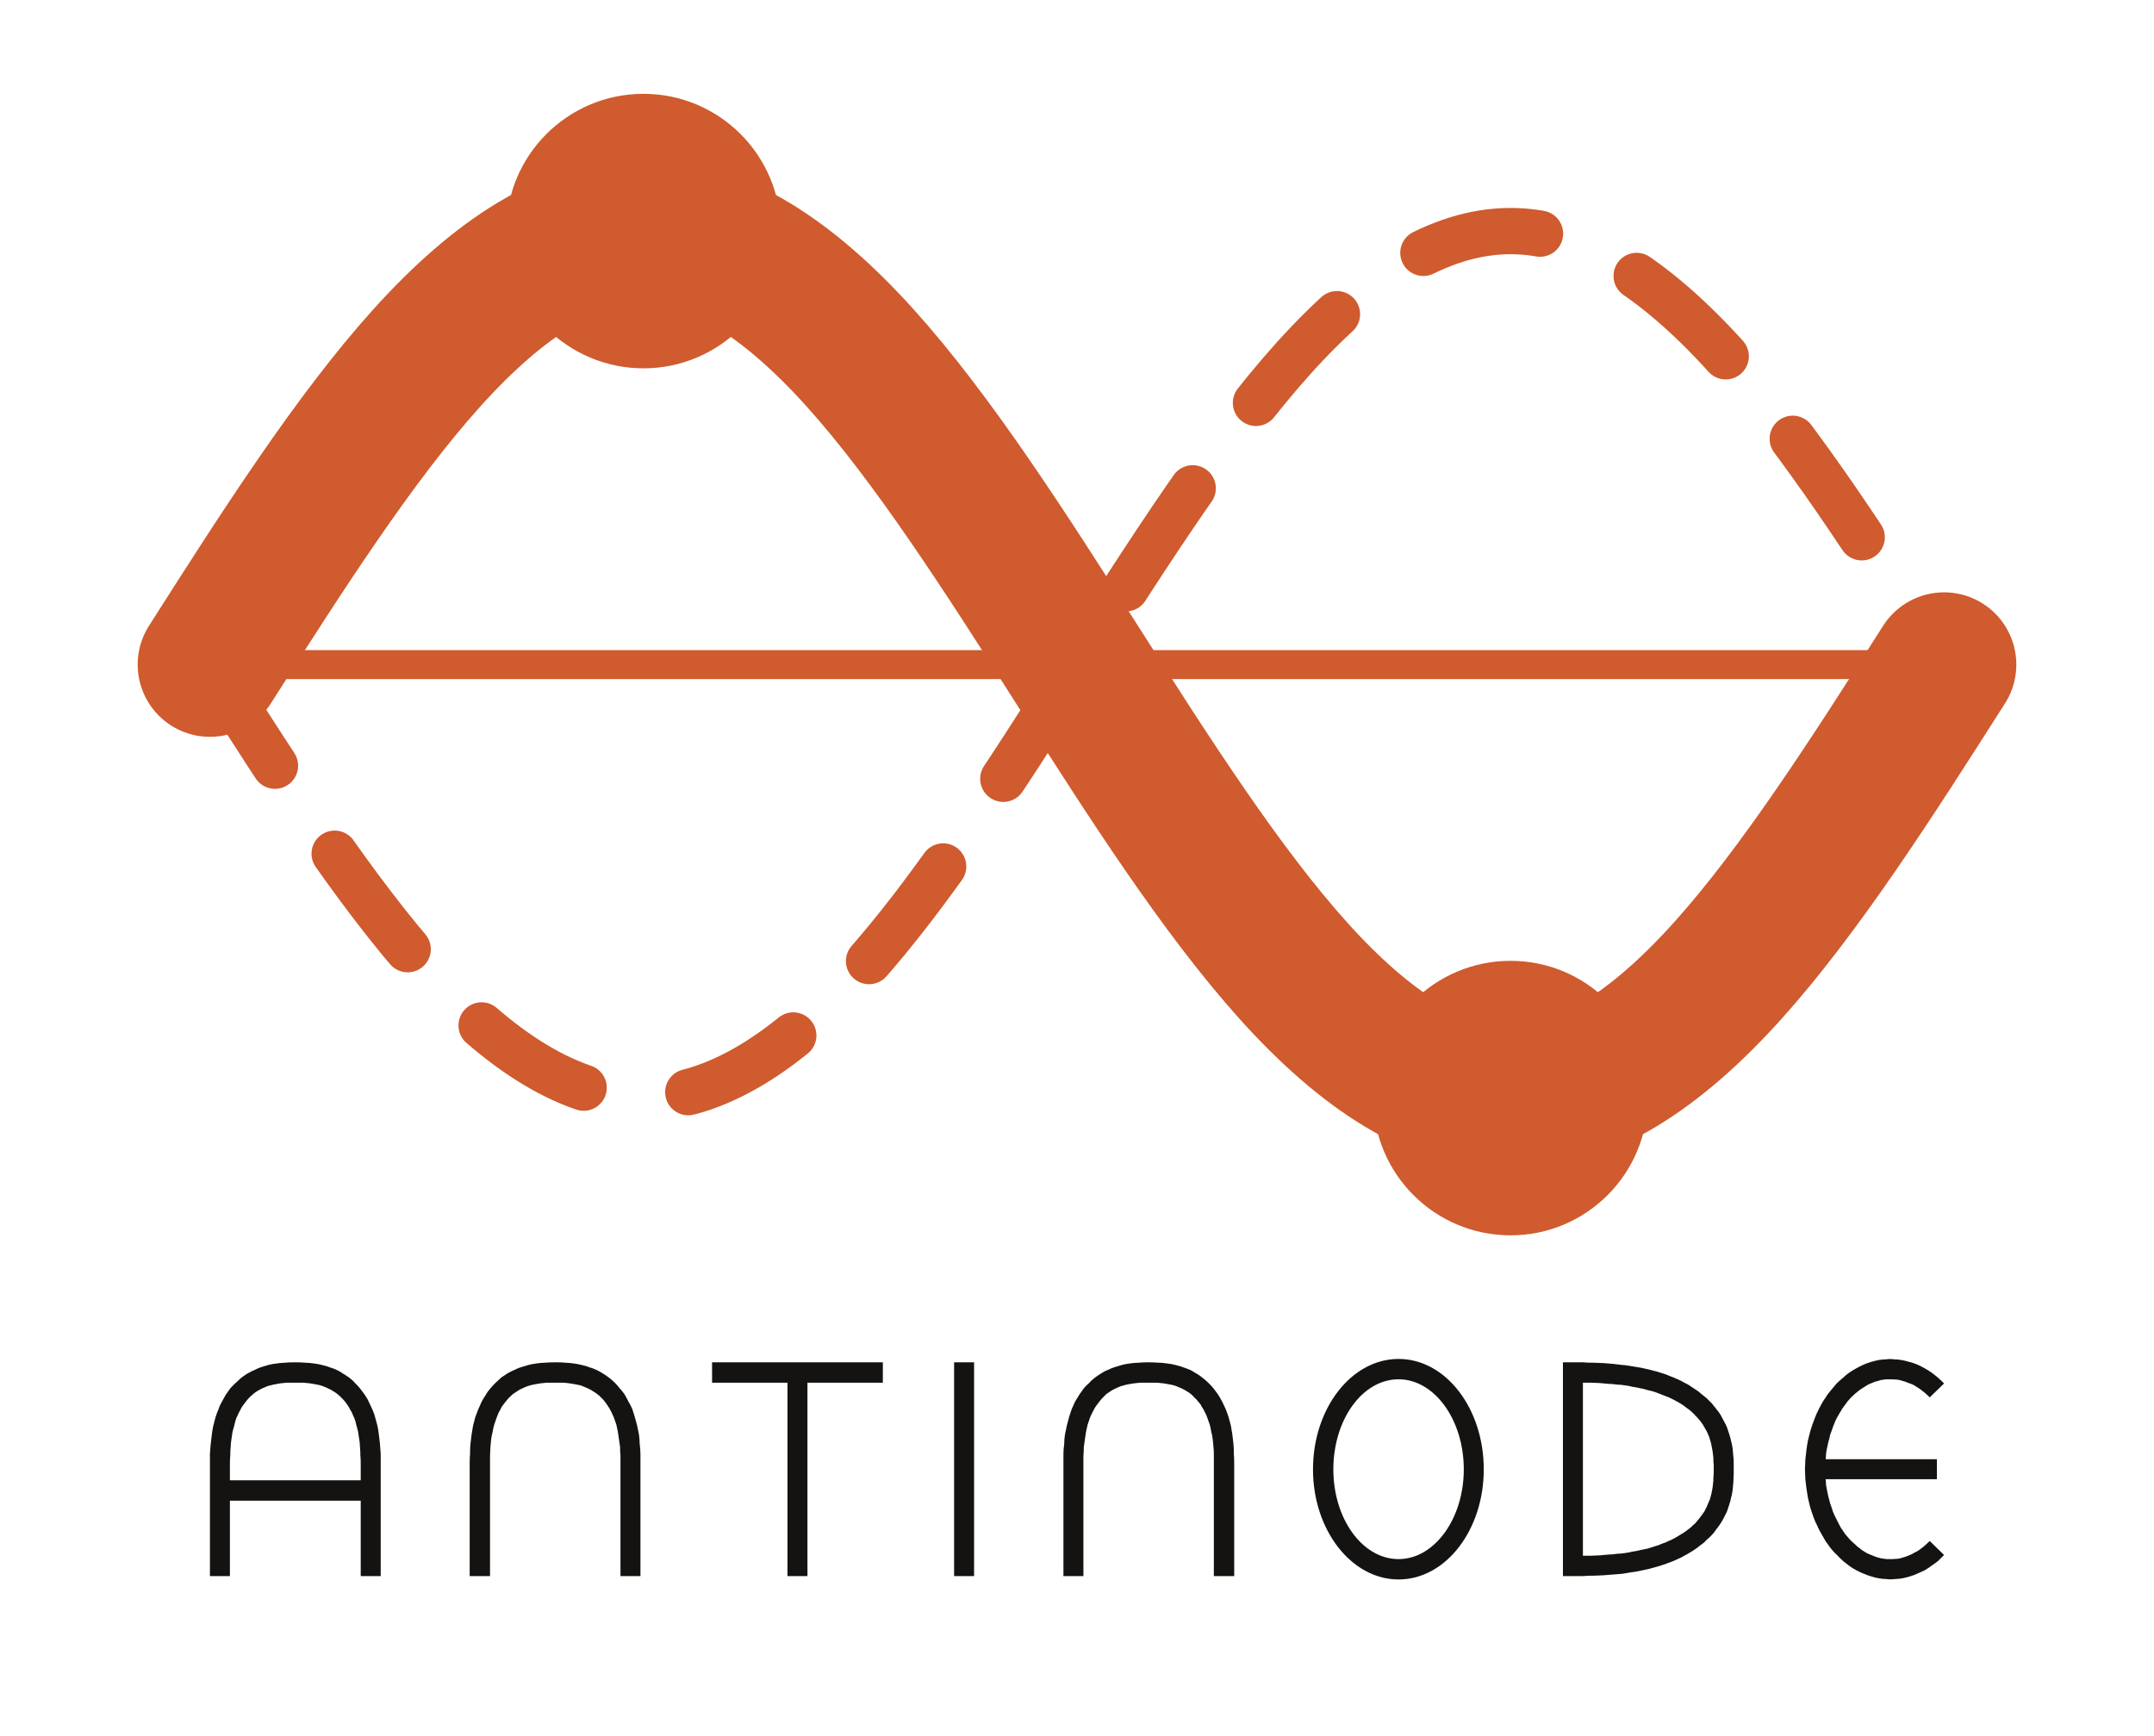
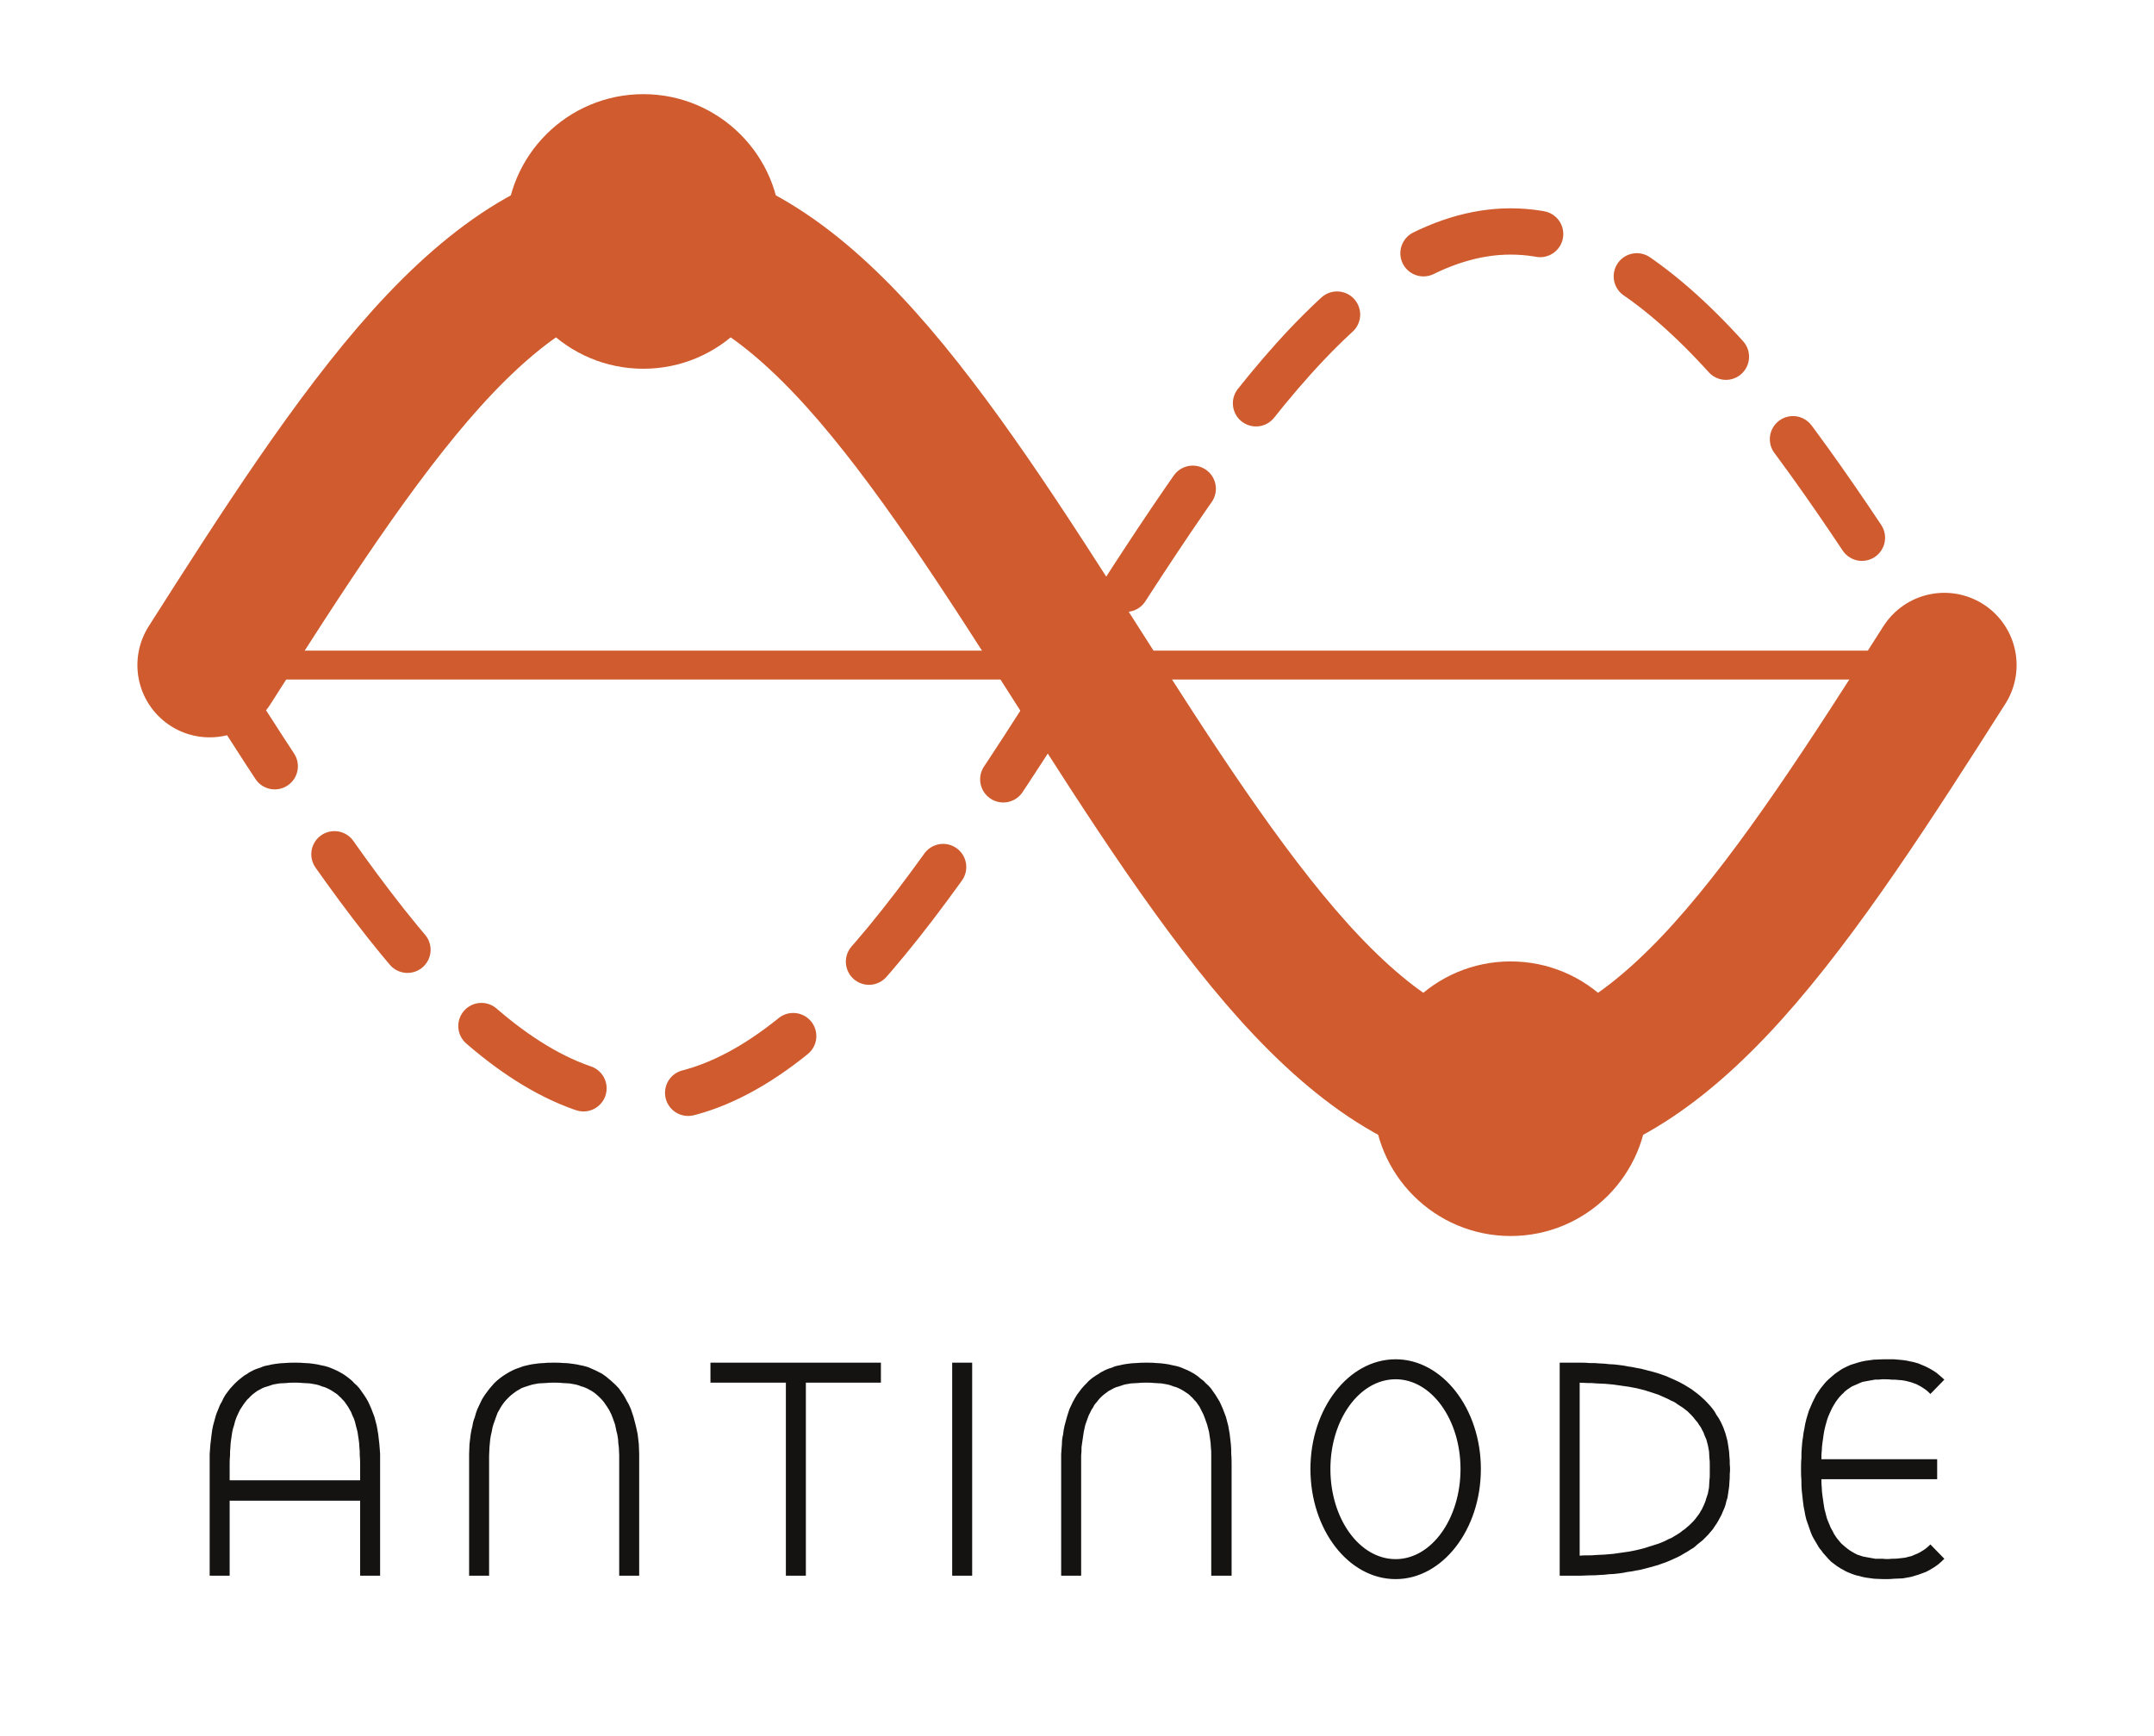
- <svg xmlns="http://www.w3.org/2000/svg" width="571" height="460" fill="#141312" viewBox="-55.6 -176.3 571.2 460.3">
+ <svg xmlns="http://www.w3.org/2000/svg" width="571" height="460" fill="#141312" viewBox="-55.6 -176.3 571.2 460">
  <path fill="none" stroke="#cf5b2e" stroke-linecap="round" stroke-width="7.67" d="M-13.4 0h486.8" />
  <path fill="none" stroke="#cf5b2e" stroke-dasharray="31.9 28.2" stroke-linecap="round" stroke-width="12.27" d="M0 0c19.17 30.11 38.33 60.03 57.5 81.32S95.83 115 115 115s38.33-12.39 57.5-33.68S210.83 30.11 230 0s38.33-60.03 57.5-81.32S325.83-115 345-115s38.33 12.39 57.5 33.68S440.83-30.11 460 0" />
  <path fill="none" stroke="#cf5b2e" stroke-linecap="round" stroke-width="38.33" d="M0 0c19.17-30.11 38.33-60.03 57.5-81.32S95.83-115 115-115s38.33 12.39 57.5 33.68S210.83-30.11 230 0s38.33 60.03 57.5 81.32S325.83 115 345 115s38.33-12.39 57.5-33.68S440.83 30.11 460 0" />
  <circle cx="115" cy="-115" r="36.41" fill="#cf5b2e" />
  <circle cx="345" cy="115" r="36.41" fill="#cf5b2e" />
-   <path d="M0 241.8v-29.5h5.3v29.5Zm40 0v-29.5h5.3v29.5Zm0-29.5c0-.4 0-1.7-.1-2.5 0-.8 0-1.5-.1-2.2 0-.8-.1-1.5-.2-2.1-.1-.7-.2-1.4-.3-2-.2-.7-.3-1.3-.5-1.9-.1-.6-.3-1.2-.5-1.7-.3-.6-.5-1.1-.7-1.6-.3-.5-.6-1-.8-1.4-.3-.5-.6-.9-.9-1.3s-.7-.8-1-1.1c-.4-.4-.7-.7-1.1-1s-.8-.6-1.2-.8c-.4-.3-.8-.5-1.3-.7-.4-.2-.9-.4-1.4-.6s-1-.3-1.5-.4-1.1-.2-1.7-.3-1.2-.1-1.9-.2h-4.4c-.7.1-1.3.1-1.9.2s-1.1.2-1.6.3c-.6.1-1.1.3-1.6.4-.5.2-.9.4-1.4.6-.4.2-.8.4-1.3.7-.4.3-.8.5-1.1.8-.4.3-.8.7-1.1 1-.4.4-.7.8-1 1.2l-.9 1.2c-.3.5-.5 1-.8 1.5-.2.5-.5 1-.7 1.5-.2.6-.4 1.2-.5 1.8-.2.6-.3 1.2-.5 1.8-.1.7-.2 1.3-.3 2s-.2 1.4-.2 2.1c-.1.7-.1 1.5-.1 2.3-.1.7-.1 2-.1 2.4H0v-2.9c.1-.9.1-1.8.2-2.6.1-.9.2-1.7.3-2.5s.2-1.6.4-2.4.4-1.5.6-2.3c.2-.7.5-1.4.8-2.1.2-.7.5-1.3.9-2 .3-.6.7-1.2 1-1.8.4-.6.8-1.1 1.2-1.7.5-.5.9-1 1.4-1.4.5-.5 1-.9 1.5-1.4.5-.4 1-.7 1.6-1.1.6-.3 1.2-.7 1.8-.9.6-.3 1.2-.6 1.8-.8.7-.2 1.3-.4 2-.6s1.4-.3 2.2-.4c.7-.1 1.5-.2 2.3-.2.8-.1 1.8-.1 2.6-.1.9 0 1.8 0 2.7.1.8 0 1.5.1 2.3.2.7.1 1.4.2 2.1.4s1.4.3 2 .6c.6.2 1.3.4 1.9.7s1.2.6 1.7 1c.6.3 1.1.7 1.7 1.1.5.4 1 .8 1.4 1.3.5.5 1 1 1.4 1.5s.8 1.1 1.2 1.6c.4.6.8 1.2 1.1 1.9.3.6.6 1.3.9 1.9.3.7.6 1.4.8 2.2.2.7.4 1.5.6 2.2.2.8.3 1.6.4 2.4s.2 1.7.3 2.5c.1.9.1 1.8.2 2.7v2.9Zm-37.3 4.1h39.9v5.4H2.7Zm66.2 25.4v-29.5h5.4v29.5Zm40 0v-29.5h5.3v29.5Zm0-29.5v-2.5c-.1-.8-.1-1.5-.1-2.2q-.15-1.2-.3-2.1c-.1-.7-.2-1.4-.3-2-.1-.7-.3-1.3-.4-1.9-.2-.6-.4-1.2-.6-1.7-.2-.6-.5-1.1-.7-1.6-.3-.5-.5-1-.8-1.4-.3-.5-.6-.9-.9-1.3s-.6-.8-1-1.1c-.3-.4-.7-.7-1.1-1s-.8-.6-1.2-.8c-.4-.3-.8-.5-1.3-.7-.4-.2-.9-.4-1.4-.6-.4-.2-.9-.3-1.5-.4-.5-.1-1.1-.2-1.7-.3-.5-.1-1.1-.1-1.8-.2h-4.5c-.6.1-1.2.1-1.8.2s-1.2.2-1.7.3c-.6.1-1.1.3-1.5.4-.5.2-1 .4-1.4.6-.5.2-.9.4-1.3.7s-.8.5-1.2.8-.7.7-1.1 1c-.3.4-.7.8-1 1.2l-.9 1.2c-.2.5-.5 1-.8 1.5l-.6 1.5-.6 1.8c-.2.6-.3 1.2-.4 1.8-.2.7-.3 1.3-.4 2s-.1 1.4-.2 2.1c0 .7-.1 1.5-.1 2.3v2.4h-5.4c0-.5 0-1.9.1-2.9 0-.9 0-1.8.1-2.6.1-.9.2-1.7.3-2.5s.3-1.6.4-2.4c.2-.8.4-1.5.6-2.3.3-.7.5-1.4.8-2.1s.6-1.3.9-2c.3-.6.7-1.2 1.1-1.8.3-.6.7-1.1 1.2-1.7.4-.5.9-1 1.3-1.4.5-.5 1-.9 1.5-1.4.5-.4 1.1-.7 1.6-1.1.6-.3 1.2-.7 1.8-.9.6-.3 1.2-.6 1.9-.8.6-.2 1.3-.4 2-.6s1.4-.3 2.1-.4c.8-.1 1.5-.2 2.3-.2.9-.1 1.8-.1 2.7-.1.8 0 1.8 0 2.6.1.8 0 1.6.1 2.3.2s1.4.2 2.1.4 1.4.3 2 .6c.7.2 1.3.4 1.9.7s1.2.6 1.8 1c.5.3 1.1.7 1.6 1.1s1 .8 1.5 1.3.9 1 1.3 1.5c.5.5.9 1.1 1.3 1.6.3.6.7 1.2 1 1.9.4.6.7 1.3 1 1.9.2.7.5 1.4.7 2.2.2.7.4 1.5.6 2.2.2.8.3 1.6.5 2.4.1.8.2 1.7.2 2.5.1.9.2 1.8.2 2.7v2.9Zm24.3-27.2h45.3v5.4h-45.3Zm20 56.7v-56.7h5.3v56.7Zm44.2 0v-56.7h5.3v56.7Zm29 0v-29.5h5.3v29.5Zm39.9 0v-29.5h5.4v29.5Zm0-29.5v-2.5c0-.8 0-1.5-.1-2.2-.1-.8-.1-1.5-.2-2.1-.1-.7-.2-1.4-.4-2-.1-.7-.2-1.3-.4-1.9s-.4-1.2-.6-1.7c-.2-.6-.4-1.1-.7-1.6-.2-.5-.5-1-.8-1.4-.2-.5-.5-.9-.9-1.3-.3-.4-.6-.8-1-1.1-.3-.4-.7-.7-1-1-.4-.3-.8-.6-1.2-.8-.4-.3-.9-.5-1.3-.7-.5-.2-.9-.4-1.4-.6s-1-.3-1.5-.4c-.6-.1-1.1-.2-1.7-.3s-1.2-.1-1.9-.2h-4.4c-.7.1-1.3.1-1.9.2s-1.1.2-1.7.3c-.5.1-1 .3-1.5.4-.5.2-1 .4-1.4.6s-.9.4-1.3.7-.8.5-1.2.8l-1 1c-.4.4-.7.8-1 1.2l-.9 1.2c-.3.5-.6 1-.8 1.5-.3.5-.5 1-.7 1.5l-.6 1.8c-.1.6-.3 1.2-.4 1.8-.1.7-.2 1.3-.3 2l-.3 2.1c0 .7 0 1.5-.1 2.3v2.4h-5.3v-2.9c0-.9.1-1.8.2-2.6 0-.9.1-1.7.2-2.5.2-.8.3-1.6.5-2.4s.4-1.5.6-2.3c.2-.7.5-1.4.7-2.1.3-.7.6-1.3.9-2 .4-.6.7-1.2 1.1-1.8s.8-1.1 1.2-1.7c.4-.5.9-1 1.4-1.4.4-.5.9-.9 1.5-1.4.5-.4 1-.7 1.6-1.1.5-.3 1.1-.7 1.7-.9.6-.3 1.3-.6 1.9-.8s1.3-.4 2-.6 1.4-.3 2.1-.4c.8-.1 1.5-.2 2.4-.2.8-.1 1.7-.1 2.6-.1s1.8 0 2.6.1c.9 0 1.6.1 2.3.2.8.1 1.5.2 2.2.4s1.3.3 2 .6c.6.2 1.2.4 1.9.7.6.3 1.1.6 1.7 1 .6.3 1.1.7 1.6 1.1s1 .8 1.5 1.3 1 1 1.4 1.5.8 1.1 1.2 1.6c.4.6.7 1.2 1.1 1.9.3.6.6 1.3.9 1.9.3.7.5 1.4.8 2.2.2.7.4 1.5.6 2.2.1.8.3 1.6.4 2.4s.2 1.7.3 2.5c.1.9.1 1.8.1 2.7.1.9.1 2.4.1 2.9Zm71.6 1.2c0 16.1-10.1 29.2-22.6 29.2s-22.7-13.1-22.7-29.2c0-16.2 10.2-29.3 22.7-29.3s22.6 13.1 22.6 29.3m-5.3 0c0-13.2-7.8-23.9-17.3-23.9-9.6 0-17.3 10.7-17.3 23.9 0 13.1 7.7 23.8 17.3 23.8 9.5 0 17.3-10.7 17.3-23.8m26.3 28.3v-56.7h5.3v56.7Zm2.7-56.7h2.7c.9.1 1.8.1 2.7.1s1.7.1 2.6.1c.8.1 1.7.1 2.5.2s1.7.2 2.5.3c.8 0 1.6.2 2.4.3s1.6.3 2.4.4c.8.2 1.6.3 2.3.5.8.2 1.6.4 2.3.6s1.5.5 2.2.7c.7.3 1.4.6 2 .8.7.3 1.4.6 2 .9.7.4 1.3.7 1.9 1l1.8 1.2c.5.3 1.1.7 1.6 1.2l1.5 1.2 1.4 1.4 1.2 1.5c.4.5.8 1 1.1 1.5.3.6.6 1.1.9 1.7.3.5.6 1.1.8 1.6l.6 1.8c.2.6.4 1.3.5 1.9.2.6.3 1.3.4 1.9.1.7.1 1.4.2 2.1s.1 1.4.1 2.2v2.5c0 .8-.1 1.6-.1 2.3-.1.7-.1 1.4-.2 2.1-.1.6-.2 1.3-.4 1.9-.1.6-.3 1.3-.5 1.9l-.6 1.8c-.3.5-.5 1.1-.8 1.6-.3.6-.6 1.1-1 1.7-.3.5-.7 1-1.1 1.5q-.45.75-1.2 1.5c-.4.4-.9.9-1.4 1.3-.4.5-.9.9-1.5 1.3-.5.4-1 .8-1.6 1.2s-1.1.7-1.8 1.1c-.6.3-1.2.7-1.8 1-.7.3-1.3.6-2 .9s-1.4.5-2.1.8c-.7.2-1.4.5-2.2.7-.7.2-1.5.4-2.2.6-.8.2-1.5.3-2.3.5s-1.6.3-2.4.4-1.6.3-2.4.4c-.9.1-1.7.1-2.5.2-.9.1-1.7.1-2.6.2-.8 0-1.7.1-2.5.1-.9 0-1.8 0-2.7.1h-2.7v-5.4h4.8c.7 0 1.5-.1 2.3-.1.7-.1 1.5-.1 2.2-.2.8 0 1.5-.1 2.2-.2.7 0 1.5-.1 2.2-.2s1.4-.2 2.1-.4c.7-.1 1.4-.2 2-.4.7-.1 1.4-.3 2-.4.7-.2 1.3-.4 1.9-.6.7-.2 1.3-.4 1.9-.7.6-.2 1.2-.4 1.7-.7.6-.2 1.1-.5 1.7-.8l1.5-.9c.5-.3 1-.6 1.4-.9.5-.4.9-.7 1.3-1 .4-.4.8-.8 1.2-1.1.3-.4.7-.8 1-1.2l.9-1.2c.3-.4.6-.8.8-1.3.2-.4.4-.8.6-1.3s.4-.9.6-1.4c.1-.5.3-1 .4-1.5s.2-1.1.3-1.6c.1-.6.1-1.2.2-1.8 0-.6 0-1.2.1-1.9v-2.2c-.1-.7-.1-1.3-.1-2-.1-.6-.1-1.1-.2-1.7-.1-.5-.2-1.1-.3-1.6s-.2-1-.4-1.5c-.1-.5-.3-1-.5-1.4-.2-.5-.4-.9-.7-1.4-.2-.4-.5-.8-.7-1.2-.3-.4-.6-.9-.9-1.2-.3-.4-.7-.8-1.1-1.2-.3-.4-.7-.7-1.1-1.1s-.9-.7-1.3-1c-.5-.4-.9-.7-1.4-1s-1-.6-1.6-.9c-.5-.3-1-.5-1.6-.8-.6-.2-1.2-.5-1.8-.7s-1.2-.5-1.8-.7-1.3-.4-1.9-.5c-.7-.2-1.3-.4-2-.5-.7-.2-1.4-.3-2.1-.4-.7-.2-1.4-.3-2.1-.4s-1.4-.2-2.1-.2c-.8-.1-1.5-.2-2.3-.2-.7-.1-1.5-.1-2.2-.2-.8 0-1.5-.1-2.3-.1h-4.8Zm94.6 9.3c-.2-.2-.9-.9-1.4-1.3-.4-.3-.9-.7-1.3-1-.5-.3-1-.6-1.4-.9-.5-.2-1-.5-1.5-.6-.5-.2-.9-.4-1.4-.5-.5-.2-1-.3-1.5-.4-.5 0-1-.1-1.5-.1h-1.5c-.5.1-1 .1-1.5.2-.5.2-.9.3-1.4.4l-1.5.6c-.5.2-.9.5-1.4.8s-.9.6-1.4.9c-.4.4-.9.7-1.3 1.1s-.9.8-1.3 1.3c-.4.4-.8.9-1.1 1.4-.4.5-.8 1-1.1 1.6-.3.5-.7 1.1-1 1.7-.3.5-.6 1.1-.8 1.7-.3.7-.5 1.3-.7 1.9-.3.7-.5 1.3-.6 2-.2.7-.4 1.3-.5 2-.2.7-.3 1.4-.4 2.1 0 .7-.1 1.4-.2 2.1v4.2c.1.7.2 1.4.2 2.1.1.7.3 1.4.4 2.1.1.6.3 1.3.5 2 .1.6.4 1.3.6 1.9.2.7.4 1.3.7 1.9l.9 1.8c.3.6.6 1.2.9 1.7.4.5.7 1.1 1.1 1.6s.8.9 1.2 1.4c.4.4.8.8 1.3 1.2.4.4.8.8 1.3 1.1.4.4.9.7 1.4 1 .4.3.9.5 1.4.7l1.5.6c.4.1.9.3 1.4.4s1 .1 1.5.2h1.5c.5 0 1-.1 1.5-.1.5-.1 1-.2 1.5-.4.5-.1.9-.3 1.4-.5s1-.4 1.4-.7c.5-.2 1-.5 1.4-.8.5-.4 1-.7 1.4-1.1s1.1-1 1.3-1.2l3.8 3.7-1.6 1.6c-.6.5-1.2.9-1.8 1.3-.6.5-1.2.8-1.8 1.2-.7.3-1.3.6-2 .9-.6.3-1.3.5-1.9.7-.7.2-1.4.4-2 .5-.7.1-1.4.2-2.1.2-.7.1-1.3.1-2 0-.7 0-1.4-.1-2.1-.2-.6-.1-1.3-.3-2-.5-.6-.2-1.3-.4-1.9-.7-.7-.2-1.3-.6-2-.9-.6-.3-1.2-.7-1.8-1.1-.6-.5-1.2-.9-1.8-1.4-.5-.5-1.1-1-1.6-1.6-.6-.5-1.1-1.1-1.6-1.7s-.9-1.3-1.4-1.9l-1.2-2.1c-.4-.7-.8-1.4-1.1-2.2-.4-.7-.7-1.5-1-2.3s-.5-1.6-.8-2.4c-.2-.8-.4-1.6-.6-2.5-.1-.8-.3-1.6-.4-2.5-.1-.8-.2-1.7-.3-2.5 0-.9-.1-1.8-.1-2.6 0-.9.1-1.7.1-2.6.1-.9.2-1.7.3-2.6.1-.8.2-1.6.4-2.5l.6-2.4c.3-.9.5-1.7.8-2.4.3-.8.6-1.6.9-2.3.4-.8.7-1.5 1.1-2.2.4-.8.8-1.4 1.3-2.1.4-.7.9-1.3 1.4-1.9l1.5-1.8c.5-.5 1.1-1 1.7-1.5.5-.5 1.1-1 1.7-1.4s1.2-.8 1.8-1.1c.7-.4 1.3-.7 2-1 .6-.3 1.3-.5 1.9-.7.7-.2 1.4-.4 2-.5.7-.1 1.4-.2 2.1-.2.6-.1 1.3-.1 2 0 .7 0 1.4.1 2.1.2.6.1 1.3.3 2 .5.6.1 1.3.4 1.9.6.7.3 1.3.6 2 1 .6.3 1.2.7 1.8 1.1s1.2.9 1.8 1.4 1.4 1.3 1.7 1.6Zm-30.4 16.4h32.3v5.3h-32.3Z" />
+   <path d="M0 241.5v-29.4h5.3v29.4Zm39.9 0v-29.4h5.3v29.4Zm0-29.4c0-.4 0-1.7-.1-2.5 0-.8 0-1.5-.1-2.2 0-.7-.1-1.4-.2-2.1s-.2-1.4-.3-2c-.2-.6-.3-1.3-.5-1.9-.1-.6-.3-1.1-.5-1.7-.3-.5-.5-1.1-.7-1.6-.3-.5-.5-.9-.8-1.4-.3-.4-.6-.9-.9-1.3s-.7-.7-1-1.1c-.4-.3-.7-.7-1.1-1s-.8-.5-1.2-.8c-.4-.2-.8-.5-1.3-.7-.4-.2-.9-.4-1.4-.5-.4-.2-1-.4-1.5-.5s-1.1-.2-1.7-.3c-.5 0-1.1-.1-1.8-.1-.7-.1-1.5-.1-2.2-.1-.8 0-1.6 0-2.2.1-.7 0-1.3.1-1.9.1-.6.1-1.2.2-1.7.3-.5.2-1 .3-1.5.5-.5.1-1 .3-1.4.5-.5.3-.9.5-1.3.7l-1.2.9c-.3.3-.7.6-1 1-.4.3-.7.7-1 1.1s-.6.8-.9 1.3c-.3.4-.6.9-.8 1.4s-.5 1-.7 1.6c-.2.5-.4 1.1-.5 1.7-.2.6-.4 1.2-.5 1.8-.1.7-.2 1.3-.3 2s-.2 1.4-.2 2.1c-.1.7-.1 1.5-.1 2.3-.1.7-.1 2-.1 2.4H0v-2.9c.1-.9.1-1.7.2-2.6s.2-1.7.3-2.5.2-1.6.4-2.4.4-1.5.6-2.2c.2-.8.5-1.5.8-2.2.2-.6.5-1.3.9-1.9.3-.7.6-1.3 1-1.9.4-.5.8-1.1 1.2-1.6.5-.5.9-1 1.4-1.5s1-.9 1.5-1.3 1-.8 1.6-1.1c.5-.4 1.1-.7 1.7-1s1.3-.5 1.9-.7c.6-.3 1.3-.5 2-.6.7-.2 1.4-.3 2.1-.4.8-.1 1.5-.2 2.3-.2.9-.1 1.8-.1 2.7-.1s1.8 0 2.6.1c.8 0 1.6.1 2.3.2s1.4.2 2.1.4c.7.1 1.4.3 2 .5.7.3 1.3.5 1.9.8s1.2.6 1.7.9c.6.4 1.1.7 1.7 1.2.5.4 1 .8 1.4 1.3.5.4 1 .9 1.4 1.4.4.6.8 1.1 1.2 1.7s.8 1.2 1.1 1.8.6 1.3.9 2 .5 1.4.8 2.1c.2.7.4 1.5.6 2.3.1.7.3 1.5.4 2.3.1.9.2 1.7.3 2.6.1.8.1 1.7.2 2.6v2.9Zm-37.2 4.1h39.8v5.4H2.7Zm66.1 25.3v-29.4h5.3v29.4Zm39.8 0v-29.4h5.3v29.4Zm0-29.4v-2.5c0-.8-.1-1.5-.1-2.2-.1-.7-.2-1.4-.2-2.1-.1-.7-.2-1.4-.4-2-.1-.6-.3-1.3-.4-1.9-.2-.6-.4-1.1-.6-1.7-.2-.5-.4-1.1-.7-1.6-.2-.5-.5-.9-.8-1.4-.3-.4-.6-.9-.9-1.3s-.6-.7-1-1.1c-.3-.3-.7-.7-1.1-1-.3-.3-.7-.5-1.1-.8-.4-.2-.9-.5-1.3-.7-.5-.2-.9-.4-1.4-.5-.5-.2-1-.4-1.5-.5-.6-.1-1.1-.2-1.7-.3-.6 0-1.2-.1-1.9-.1-.6-.1-1.4-.1-2.2-.1-.7 0-1.5 0-2.2.1-.7 0-1.3.1-1.9.1-.6.1-1.1.2-1.6.3-.6.2-1.1.3-1.6.5-.4.1-.9.3-1.4.5-.4.3-.8.5-1.2.7l-1.2.9c-.4.3-.7.6-1.1 1-.3.3-.7.7-1 1.1s-.6.8-.9 1.3c-.2.4-.5.9-.8 1.4-.2.5-.4 1-.6 1.6-.2.5-.4 1.1-.6 1.7s-.3 1.2-.4 1.8c-.2.7-.3 1.3-.4 2s-.1 1.4-.2 2.1c0 .7-.1 1.5-.1 2.3v2.4h-5.3v-2.9c0-.9.1-1.7.1-2.6.1-.9.2-1.7.3-2.5s.3-1.6.5-2.4c.1-.8.3-1.5.6-2.2.2-.8.4-1.5.7-2.2.3-.6.6-1.3.9-1.9.3-.7.7-1.3 1.1-1.9.4-.5.8-1.1 1.2-1.6s.9-1 1.3-1.5c.5-.5 1-.9 1.5-1.3s1.1-.8 1.6-1.1c.6-.4 1.2-.7 1.8-1s1.2-.5 1.8-.7c.7-.3 1.4-.5 2-.6.7-.2 1.4-.3 2.2-.4.7-.1 1.5-.2 2.3-.2.8-.1 1.8-.1 2.6-.1.9 0 1.8 0 2.6.1.9 0 1.6.1 2.3.2.8.1 1.5.2 2.2.4.7.1 1.3.3 2 .5.6.3 1.2.5 1.8.8l1.8.9c.5.4 1.1.7 1.6 1.2.5.4 1 .8 1.5 1.3.5.4.9.9 1.4 1.4.4.6.8 1.1 1.2 1.7s.7 1.2 1 1.8c.4.6.7 1.3 1 2 .2.7.5 1.4.7 2.1s.4 1.5.6 2.3c.2.7.3 1.5.5 2.3.1.9.2 1.7.3 2.6 0 .8.1 1.7.1 2.6v2.9Zm24.2-27.1H178v5.3h-45.2Zm20 56.5V185h5.3v56.5Zm44.1 0V185h5.3v56.5Zm28.9 0v-29.4h5.3v29.4Zm39.8 0v-29.4h5.4v29.4Zm0-29.4v-2.5c0-.8 0-1.5-.1-2.2 0-.7-.1-1.4-.2-2.1s-.2-1.4-.3-2c-.2-.6-.3-1.3-.5-1.9s-.4-1.1-.6-1.7c-.2-.5-.4-1.1-.7-1.6-.2-.5-.5-.9-.7-1.4-.3-.4-.6-.9-.9-1.3-.4-.4-.7-.7-1-1.1-.4-.3-.7-.7-1.1-1s-.8-.5-1.2-.8c-.4-.2-.8-.5-1.3-.7-.4-.2-.9-.4-1.4-.5-.5-.2-1-.4-1.5-.5s-1.1-.2-1.7-.3c-.6 0-1.2-.1-1.8-.1-.7-.1-1.5-.1-2.2-.1-.8 0-1.6 0-2.3.1-.6 0-1.2.1-1.8.1-.6.1-1.2.2-1.7.3-.5.2-1 .3-1.5.5-.5.1-1 .3-1.4.5-.5.3-.9.5-1.3.7l-1.2.9c-.4.3-.7.6-1.1 1-.3.3-.6.7-.9 1.1-.4.4-.7.8-.9 1.3-.3.4-.6.9-.8 1.4-.3.5-.5 1-.7 1.6-.2.5-.4 1.1-.6 1.7-.1.6-.3 1.2-.4 1.8-.1.7-.2 1.3-.3 2l-.3 2.1c0 .7 0 1.5-.1 2.3v2.4h-5.3v-2.9c.1-.9.1-1.7.2-2.6 0-.9.1-1.7.3-2.5.1-.8.2-1.6.4-2.4s.4-1.5.6-2.2c.2-.8.5-1.5.7-2.2.3-.6.6-1.3.9-1.9.4-.7.7-1.3 1.1-1.9.4-.5.8-1.1 1.2-1.6s.9-1 1.4-1.5c.4-.5.9-.9 1.4-1.3.6-.4 1.1-.8 1.7-1.1.5-.4 1.1-.7 1.7-1s1.2-.5 1.9-.7c.6-.3 1.3-.5 2-.6.7-.2 1.4-.3 2.1-.4.8-.1 1.5-.2 2.3-.2.9-.1 1.8-.1 2.7-.1.8 0 1.8 0 2.6.1.8 0 1.5.1 2.3.2.7.1 1.4.2 2.1.4.7.1 1.4.3 2 .5.6.3 1.3.5 1.9.8s1.2.6 1.7.9c.6.4 1.1.7 1.6 1.2.6.4 1.1.8 1.5 1.3.5.4 1 .9 1.4 1.4.4.6.8 1.1 1.2 1.7s.7 1.2 1.1 1.8c.3.6.6 1.3.9 2s.5 1.4.8 2.1c.2.7.4 1.5.6 2.3.1.7.3 1.5.4 2.3.1.9.2 1.7.3 2.6.1.8.1 1.7.1 2.6.1.9.1 2.4.1 2.9Zm71.5 1.1c0 16.1-10.2 29.2-22.6 29.2-12.5 0-22.6-13.1-22.6-29.2 0-16 10.1-29.1 22.6-29.1 12.4 0 22.6 13.1 22.6 29.1m-5.4 0c0-13.1-7.7-23.8-17.2-23.8-9.6 0-17.3 10.7-17.3 23.8 0 13.2 7.7 23.9 17.3 23.9 9.5 0 17.2-10.7 17.2-23.9m26.3 28.3V185h5.3v56.5Zm2.6-56.5h2.8c.9 0 1.8 0 2.6.1.9 0 1.8 0 2.6.1.9 0 1.7.1 2.5.2.9 0 1.7.1 2.5.2s1.7.2 2.5.4c.8.1 1.5.2 2.3.4.8.1 1.6.3 2.3.5.8.2 1.6.4 2.3.6s1.4.4 2.2.7c.7.2 1.4.5 2 .8.7.3 1.4.6 2 .9.7.3 1.3.7 1.9 1 .6.4 1.2.7 1.8 1.1.5.4 1.1.8 1.6 1.2s1 .8 1.5 1.3c.5.4.9.9 1.4 1.4.4.4.8.9 1.2 1.4s.7 1 1 1.6c.4.5.7 1 1 1.6.3.5.5 1.1.8 1.7.2.5.4 1.1.6 1.7s.3 1.3.5 1.9c.1.6.2 1.3.3 1.9.1.7.2 1.4.2 2.1.1.7.1 1.4.1 2.2.1.8.1 1.7 0 2.5 0 .8 0 1.5-.1 2.3 0 .7-.1 1.4-.2 2-.1.7-.2 1.3-.3 2-.2.6-.4 1.2-.5 1.8-.2.7-.4 1.2-.7 1.8-.2.6-.5 1.2-.8 1.7-.3.6-.6 1.1-.9 1.6-.4.5-.7 1.1-1.1 1.6s-.8.9-1.2 1.4l-1.4 1.4-1.5 1.2c-.5.5-1 .9-1.6 1.2-.6.4-1.2.8-1.8 1.1-.6.4-1.2.7-1.8 1-.7.3-1.3.6-2 .9s-1.4.6-2.1.8c-.7.3-1.4.5-2.2.7-.7.2-1.4.4-2.2.6s-1.5.4-2.3.5c-.8.2-1.6.3-2.4.4-.8.2-1.6.3-2.4.4s-1.7.2-2.5.2c-.8.1-1.7.2-2.5.2-.9.1-1.7.1-2.6.1s-1.7.1-2.6.1h-2.8v-5.3h2.5c.8-.1 1.5-.1 2.3-.1s1.5 0 2.3-.1c.8 0 1.5-.1 2.2-.1.8-.1 1.5-.1 2.3-.2l2.1-.3 2.1-.3c.7-.1 1.4-.3 2-.4.7-.2 1.4-.3 2-.5.7-.2 1.3-.4 1.9-.6.7-.2 1.3-.4 1.9-.6s1.2-.5 1.7-.7c.6-.3 1.1-.6 1.7-.8l1.5-.9c.5-.3 1-.6 1.4-1 .5-.3.9-.6 1.3-1 .4-.3.8-.7 1.2-1.1.3-.3.7-.7 1-1.1l.9-1.2c.3-.4.5-.9.8-1.3.2-.4.4-.9.6-1.3.2-.5.4-.9.5-1.4.2-.5.3-1 .5-1.5.1-.6.2-1.1.3-1.6 0-.6.1-1.2.1-1.8.1-.6.1-1.2.1-1.9v-2.2c0-.7 0-1.3-.1-2 0-.6-.1-1.1-.1-1.7-.1-.5-.2-1.1-.3-1.6s-.3-1-.4-1.5c-.2-.5-.4-.9-.6-1.4-.1-.5-.4-.9-.6-1.3-.2-.5-.5-.9-.8-1.3q-.3-.6-.9-1.2c-.3-.4-.6-.8-1-1.2l-1.1-1.1c-.4-.3-.9-.7-1.3-1-.5-.3-.9-.6-1.4-.9-.5-.4-1-.7-1.6-.9-.5-.3-1.1-.6-1.6-.8-.6-.3-1.2-.5-1.8-.8l-1.8-.6c-.6-.2-1.3-.4-1.9-.6-.7-.2-1.3-.3-2-.5-.7-.1-1.4-.3-2.1-.4-.6-.1-1.4-.2-2.1-.3l-2.1-.3c-.7-.1-1.5-.1-2.2-.2-.8 0-1.5-.1-2.3-.1-.7-.1-1.5-.1-2.3-.1-.7 0-1.5-.1-2.3-.1h-2.5Zm95.7 8.3c-.2-.2-.8-.8-1.2-1.1s-.8-.5-1.2-.8c-.4-.2-.9-.5-1.3-.7-.5-.2-.9-.3-1.4-.5-.5-.1-1-.3-1.6-.4-.5-.1-1.1-.2-1.7-.2-.6-.1-1.2-.1-1.9-.1-.7-.1-1.6-.1-2.4-.1-.7.1-1.3.1-2 .1-.6.1-1.2.2-1.7.3-.6.1-1.1.2-1.6.3-.5.2-1 .4-1.4.6-.5.2-.9.4-1.4.6-.4.3-.8.5-1.2.8s-.8.6-1.1 1c-.4.3-.7.7-1.1 1.1l-.9 1.2-.9 1.5c-.2.5-.5 1-.7 1.5-.3.6-.5 1.2-.7 1.8s-.3 1.2-.5 1.8c-.2.7-.3 1.4-.4 2l-.3 2.1c-.1.8-.2 1.5-.2 2.3-.1.7-.1 1.5-.1 2.3v5.1c0 .8 0 1.6.1 2.4 0 .7.1 1.5.2 2.2l.3 2.1c.1.7.2 1.4.4 2 .2.7.3 1.3.5 1.9s.5 1.2.7 1.7c.2.6.5 1.1.8 1.6.2.5.5 1 .8 1.4.3.5.7.9 1 1.3s.7.8 1.1 1.1c.3.3.7.6 1.1.9s.8.6 1.2.8c.5.3.9.5 1.3.7.5.2 1 .3 1.5.5.5.1 1 .2 1.6.3.5.1 1.1.2 1.7.3h2c.7.1 1.6.1 2.3 0 .8 0 1.4 0 2-.1s1.2-.1 1.7-.2c.6-.2 1.1-.3 1.6-.4.4-.2.9-.4 1.4-.6.4-.2.9-.4 1.3-.7.4-.2.8-.5 1.2-.8s.9-.8 1.1-1l3.7 3.8c-.3.3-1 1-1.5 1.4s-1.1.8-1.6 1.1c-.6.4-1.2.7-1.8 1-.6.2-1.3.5-1.9.7-.7.2-1.3.4-2 .6-.7.1-1.4.3-2.2.4-.7 0-1.5.1-2.4.1-.8.1-1.8.1-2.7.1s-1.7-.1-2.5-.1c-.8-.1-1.5-.2-2.2-.3s-1.4-.3-2.1-.5c-.7-.1-1.3-.4-1.9-.6-.7-.3-1.3-.5-1.9-.9-.6-.3-1.1-.6-1.7-1-.5-.4-1.1-.8-1.6-1.2-.5-.5-.9-.9-1.4-1.5-.5-.5-.9-1-1.3-1.6-.5-.5-.8-1.1-1.2-1.8-.4-.6-.7-1.2-1.1-1.9-.3-.7-.6-1.4-.8-2.1-.3-.8-.5-1.5-.8-2.3-.2-.8-.4-1.6-.5-2.4-.2-.8-.3-1.7-.4-2.5l-.3-2.7c-.1-.9-.1-1.8-.1-2.8-.1-.9-.1-1.9-.1-2.9s0-2.1.1-3c0-1 0-1.9.1-2.8s.1-1.7.3-2.6c.1-.9.2-1.7.4-2.5.1-.8.3-1.6.5-2.4s.5-1.6.7-2.3l.9-2.1c.3-.7.7-1.3 1-2l1.2-1.8c.4-.5.9-1.1 1.3-1.6.5-.5 1-1 1.5-1.4s1-.9 1.5-1.2c.6-.4 1.1-.8 1.7-1.1s1.2-.6 1.9-.9c.6-.2 1.2-.4 1.9-.6s1.4-.4 2.1-.5 1.4-.2 2.2-.3c.8 0 1.7-.1 2.6-.1h2.7c.8.1 1.6.1 2.3.2.8.1 1.5.2 2.2.4.7.1 1.3.3 2 .5.6.3 1.3.5 1.9.8s1.2.6 1.7.9c.6.4 1.2.7 1.7 1.2.5.4 1.3 1.1 1.6 1.4Zm-31.6 17.3h33.4v5.3h-33.4Z" />
</svg>
